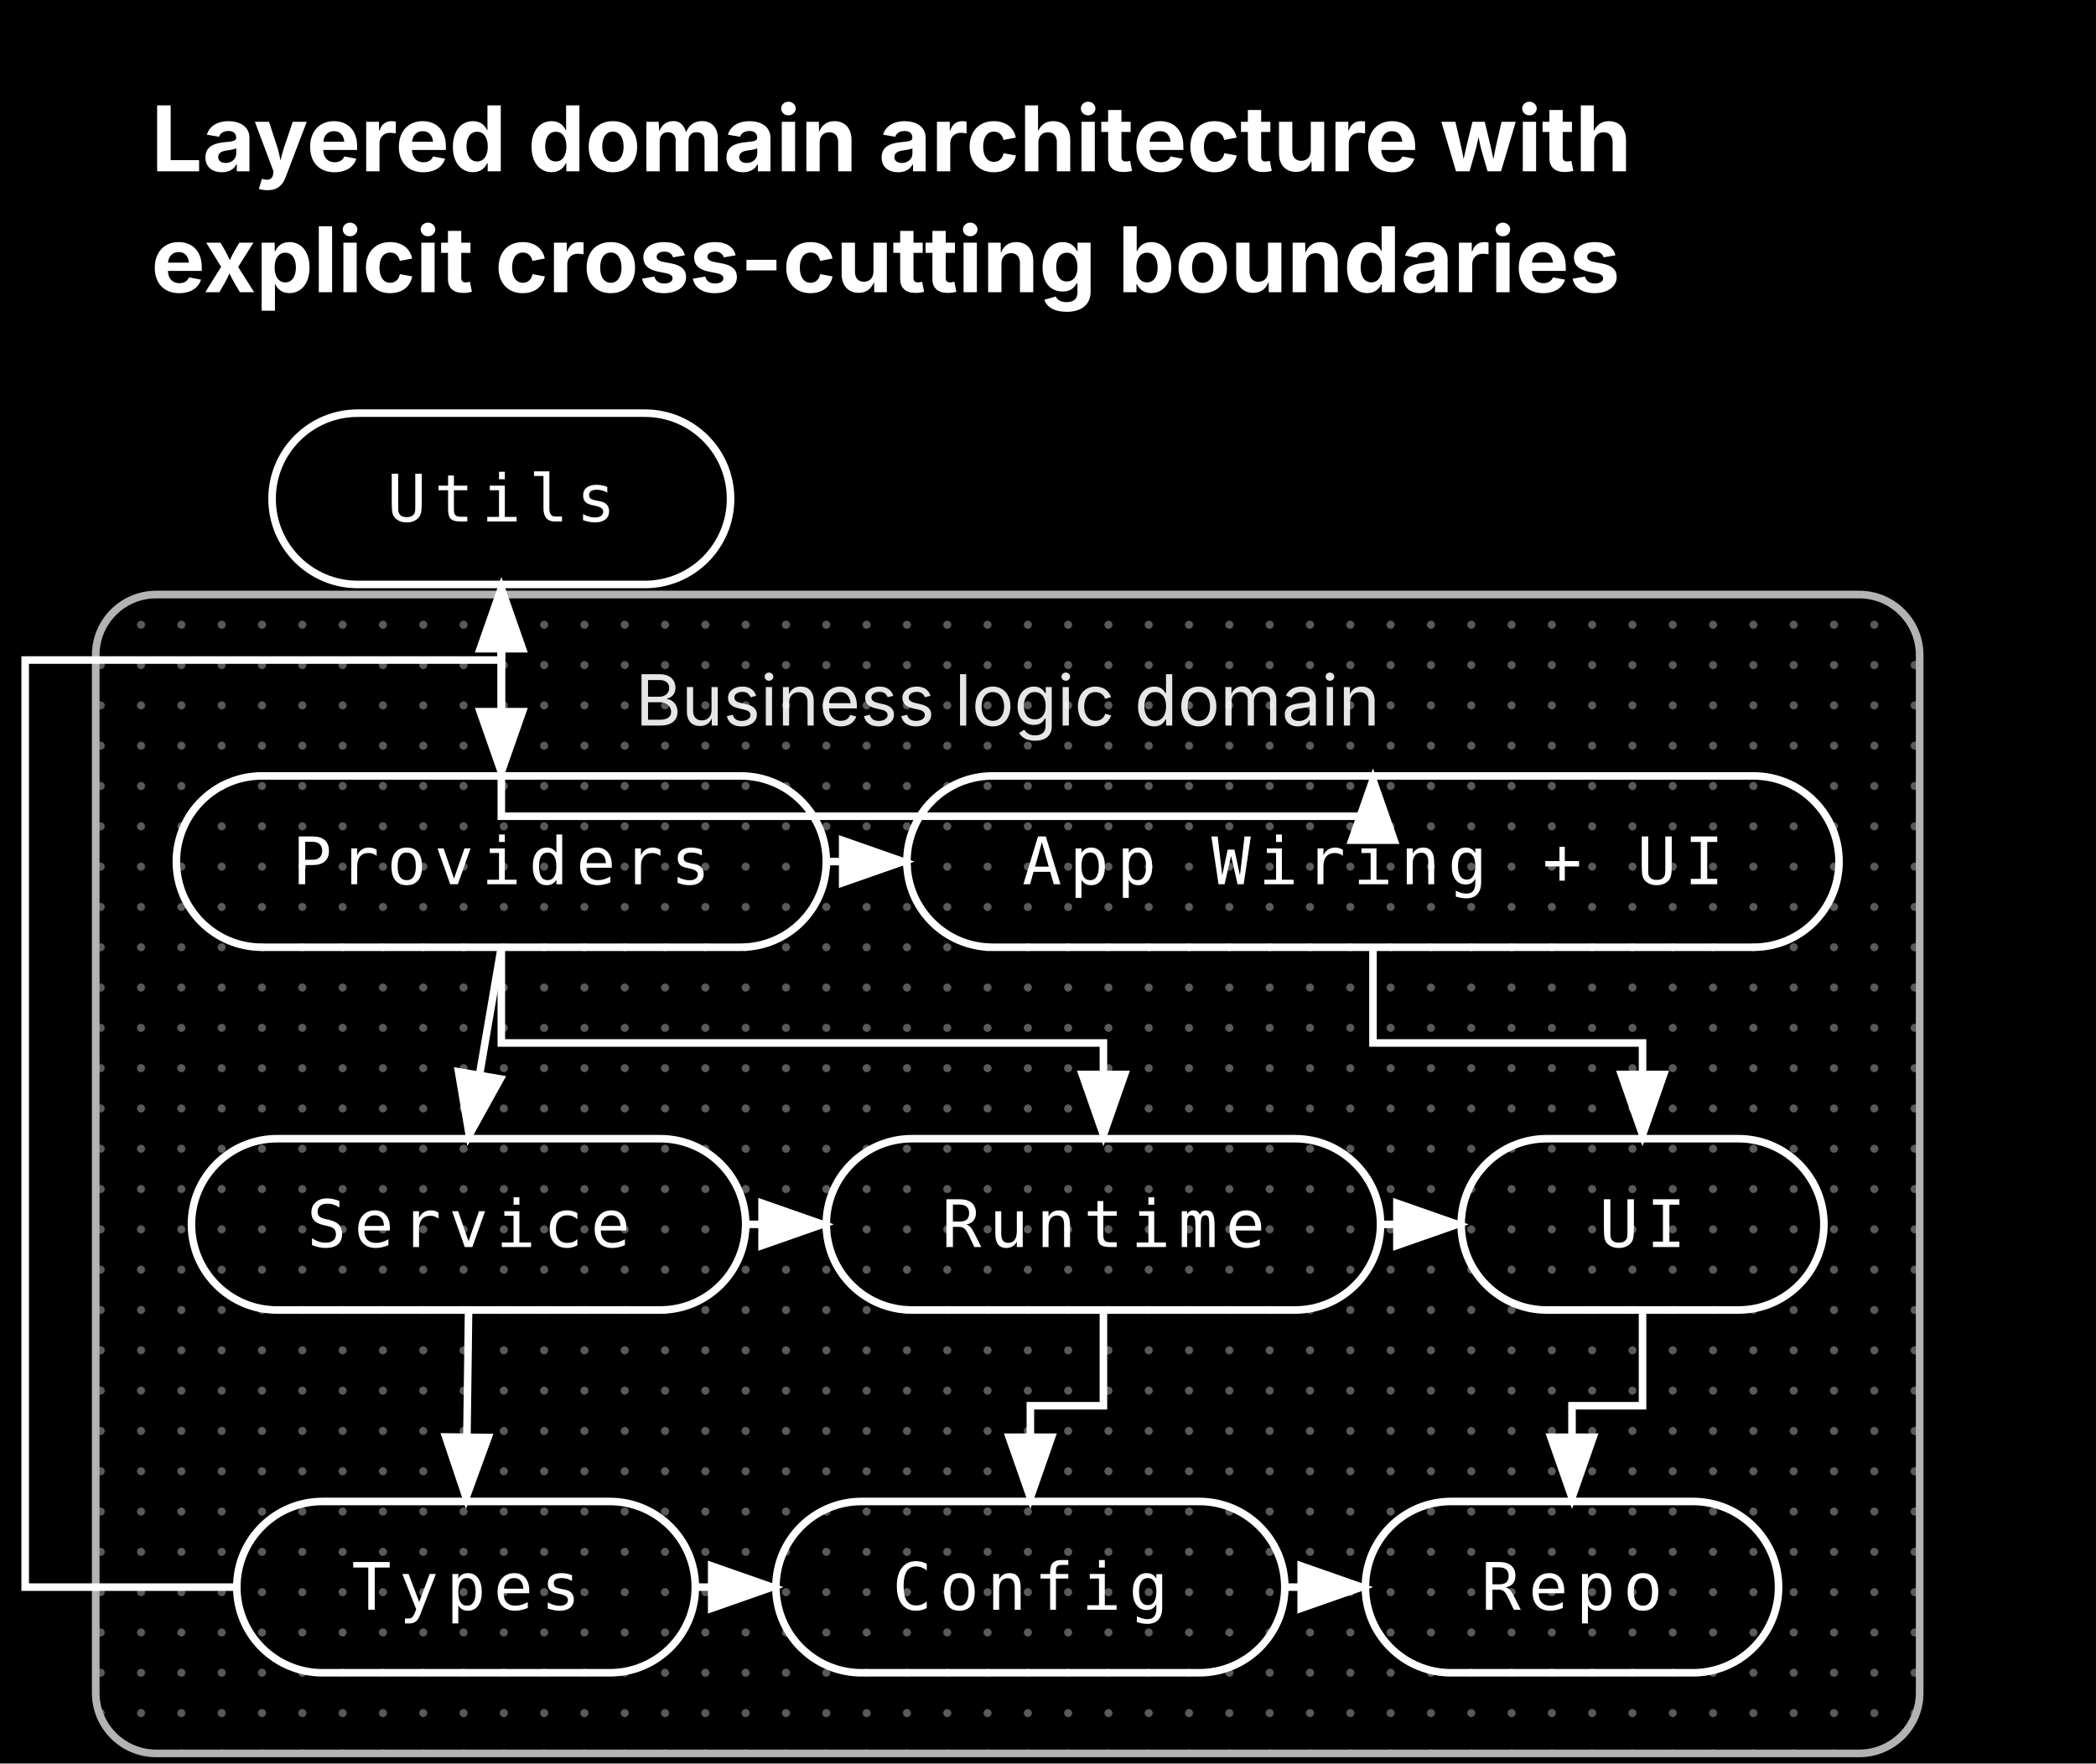
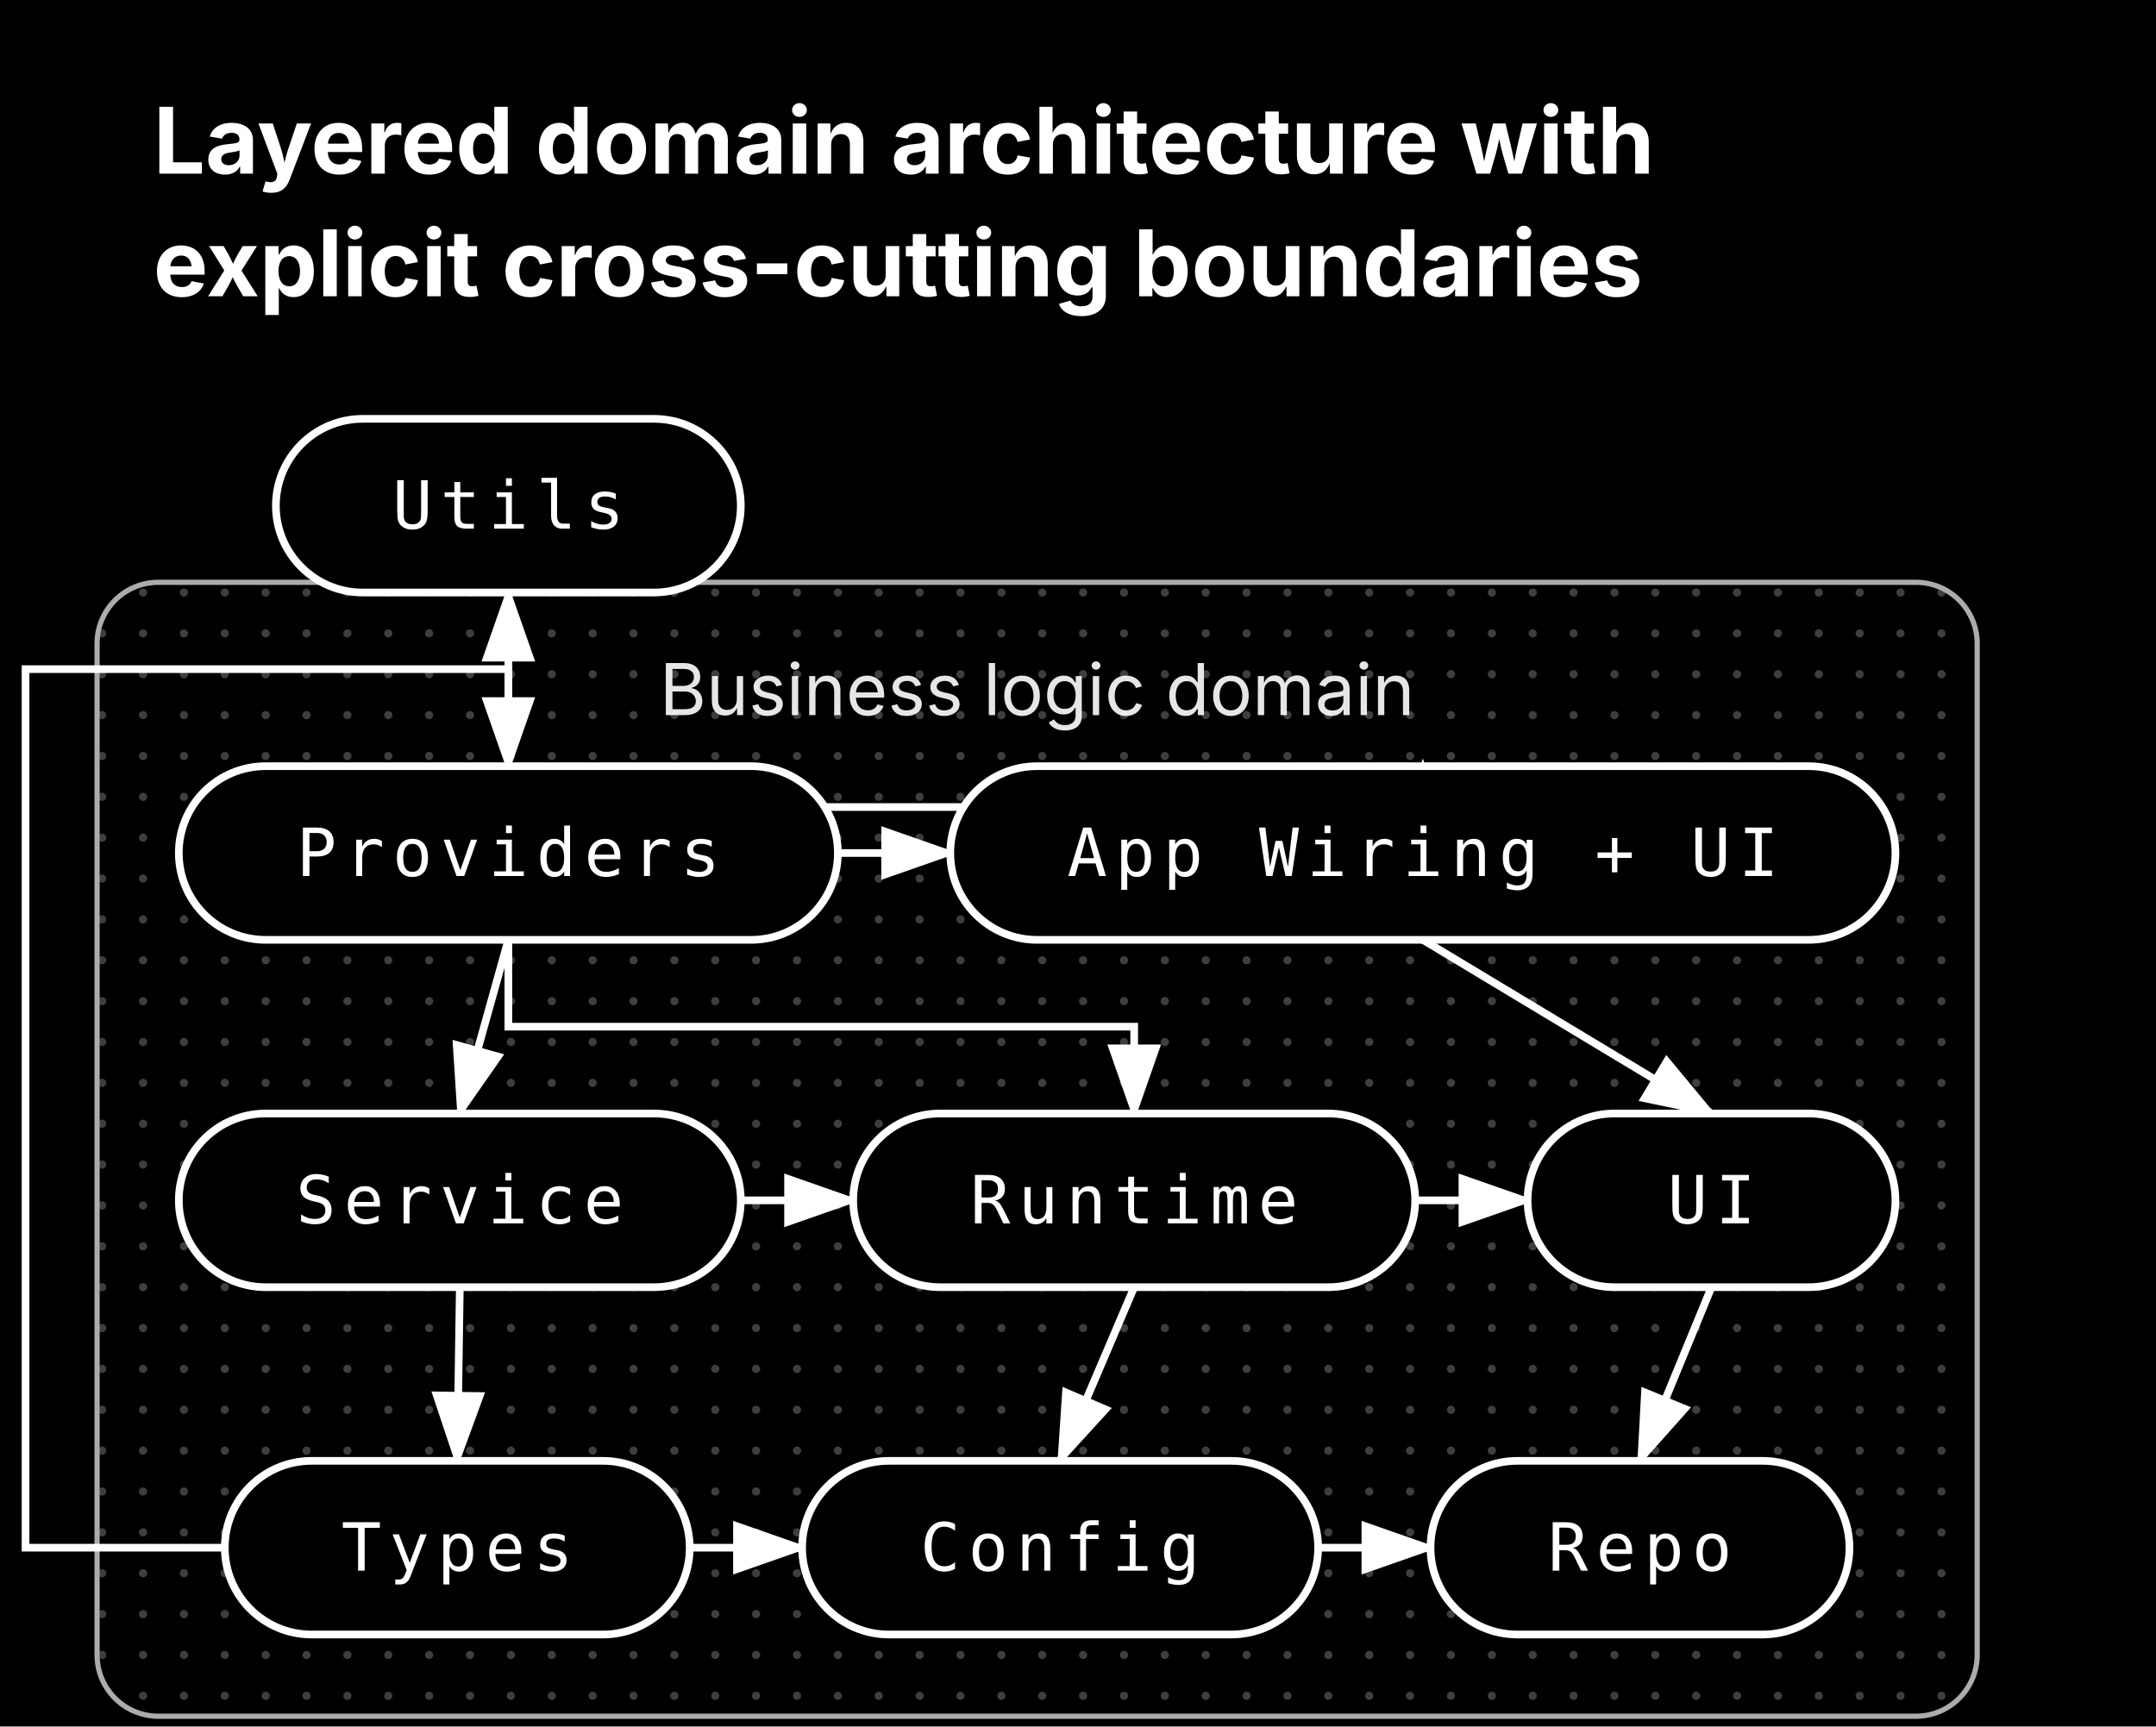
- <svg xmlns="http://www.w3.org/2000/svg" viewBox="0 0 416 350" width="416" height="350">
+ <svg xmlns="http://www.w3.org/2000/svg" viewBox="0 0 422 338" width="422" height="338">
  <defs>
    <pattern id="dotgrid" width="8" height="8" patternUnits="userSpaceOnUse">
      <rect width="8" height="8" fill="#000000" />
      <circle cx="4" cy="4" r="0.8" fill="#ffffff" opacity="0.7" />
    </pattern>
    <pattern id="crosshatch" width="8" height="8" patternUnits="userSpaceOnUse">
      <rect width="8" height="8" fill="#000000" />
      <path d="M0 8L8 0M-1 1L1 -1M7 9L9 7" stroke="#ffffff" stroke-width="0.8" opacity="0.2" />
    </pattern>
    <pattern id="hero" width="6" height="6" patternUnits="userSpaceOnUse">
      <rect width="6" height="6" fill="#222222" />
      <circle cx="3" cy="3" r="0.6" fill="#444444" opacity="0.5" />
    </pattern>
    <marker id="arrowhead" markerWidth="10" markerHeight="7" refX="9" refY="3.5" orient="auto" markerUnits="strokeWidth">
      <polygon points="0 0, 10 3.5, 0 7" fill="#ffffff" />
    </marker>
    <marker id="arrowhead-reverse" markerWidth="10" markerHeight="7" refX="1" refY="3.5" orient="auto" markerUnits="strokeWidth">
      <polygon points="10 0, 0 3.5, 10 7" fill="#ffffff" />
    </marker>
  </defs>
  <rect width="100%" height="100%" fill="#000000" />
  <g class="diagram">
    <text x="30" y="34" font-family="'Inter', 'Helvetica Neue', Arial, sans-serif" font-size="18" fill="#ffffff" font-weight="700">Layered domain architecture with</text>
    <text x="30" y="58" font-family="'Inter', 'Helvetica Neue', Arial, sans-serif" font-size="18" fill="#ffffff" font-weight="700">explicit cross-cutting boundaries</text>
-     <rect x="19" y="118" width="362" height="230" rx="12" fill="url(#dotgrid)" stroke="#ffffff" stroke-width="1.5" opacity="0.5" />
-     <rect x="19" y="118" width="362" height="230" rx="12" fill="none" stroke="#ffffff" stroke-width="1.5" opacity="0.4" />
-     <text x="200" y="144" font-family="'Inter', 'Helvetica Neue', Arial, sans-serif" font-size="14" fill="#ffffff" opacity="0.9" text-anchor="middle">Business logic domain</text>
-     <line x1="99.5" y1="116" x2="99.5" y2="154" stroke="#ffffff" stroke-width="1.5" marker-end="url(#arrowhead)" />
-     <polyline points="99.5,116 99.5,162 272.5,162 272.5,154" fill="none" stroke="#ffffff" stroke-width="1.5" marker-end="url(#arrowhead)" />
-     <line x1="164" y1="171" x2="180" y2="171" stroke="#ffffff" stroke-width="1.5" marker-end="url(#arrowhead)" />
-     <line x1="99.5" y1="188" x2="93" y2="226" stroke="#ffffff" stroke-width="1.5" marker-end="url(#arrowhead)" />
-     <polyline points="99.5,188 99.5,207 219,207 219,226" fill="none" stroke="#ffffff" stroke-width="1.5" marker-end="url(#arrowhead)" />
-     <polyline points="272.5,188 272.5,207 326,207 326,226" fill="none" stroke="#ffffff" stroke-width="1.5" marker-end="url(#arrowhead)" />
-     <line x1="148" y1="243" x2="164" y2="243" stroke="#ffffff" stroke-width="1.5" marker-end="url(#arrowhead)" />
-     <line x1="274" y1="243" x2="290" y2="243" stroke="#ffffff" stroke-width="1.5" marker-end="url(#arrowhead)" />
-     <line x1="93" y1="260" x2="92.5" y2="298" stroke="#ffffff" stroke-width="1.5" marker-end="url(#arrowhead)" />
-     <polyline points="219,260 219,279 204.5,279 204.5,298" fill="none" stroke="#ffffff" stroke-width="1.5" marker-end="url(#arrowhead)" />
-     <polyline points="326,260 326,279 312,279 312,298" fill="none" stroke="#ffffff" stroke-width="1.5" marker-end="url(#arrowhead)" />
-     <line x1="138" y1="315" x2="154" y2="315" stroke="#ffffff" stroke-width="1.5" marker-end="url(#arrowhead)" />
-     <line x1="255" y1="315" x2="271" y2="315" stroke="#ffffff" stroke-width="1.5" marker-end="url(#arrowhead)" />
-     <polyline points="47,315 5,315 5,131 99.5,131 99.5,116" fill="none" stroke="#ffffff" stroke-width="1.5" marker-end="url(#arrowhead)" />
-     <rect x="54" y="82" width="91" height="34" rx="17" fill="transparent" stroke="#ffffff" stroke-width="1.5" />
+     <rect x="19" y="114" width="368" height="222" rx="12" fill="url(#dotgrid)" stroke="#ffffff" stroke-width="1" opacity="0.35" />
+     <rect x="19" y="114" width="368" height="222" rx="12" fill="none" stroke="#ffffff" stroke-width="1" opacity="0.5" />
+     <text x="203" y="140" font-family="'Inter', 'Helvetica Neue', Arial, sans-serif" font-size="14" fill="#ffffff" opacity="0.9" text-anchor="middle">Business logic domain</text>
+     <line x1="99.5" y1="116" x2="99.5" y2="150" stroke="#ffffff" stroke-width="1.5" marker-end="url(#arrowhead)" />
+     <polyline points="99.5,116 99.5,158 278.5,158 278.5,150" fill="none" stroke="#ffffff" stroke-width="1.5" marker-end="url(#arrowhead)" />
+     <line x1="164" y1="167" x2="186" y2="167" stroke="#ffffff" stroke-width="1.5" marker-end="url(#arrowhead)" />
+     <line x1="99.5" y1="184" x2="90" y2="218" stroke="#ffffff" stroke-width="1.5" marker-end="url(#arrowhead)" />
+     <polyline points="99.5,184 99.5,201 222,201 222,218" fill="none" stroke="#ffffff" stroke-width="1.5" marker-end="url(#arrowhead)" />
+     <line x1="278.5" y1="184" x2="335" y2="218" stroke="#ffffff" stroke-width="1.5" marker-end="url(#arrowhead)" />
+     <line x1="145" y1="235" x2="167" y2="235" stroke="#ffffff" stroke-width="1.5" marker-end="url(#arrowhead)" />
+     <line x1="277" y1="235" x2="299" y2="235" stroke="#ffffff" stroke-width="1.5" marker-end="url(#arrowhead)" />
+     <line x1="90" y1="252" x2="89.5" y2="286" stroke="#ffffff" stroke-width="1.5" marker-end="url(#arrowhead)" />
+     <line x1="222" y1="252" x2="207.5" y2="286" stroke="#ffffff" stroke-width="1.5" marker-end="url(#arrowhead)" />
+     <line x1="335" y1="252" x2="321" y2="286" stroke="#ffffff" stroke-width="1.5" marker-end="url(#arrowhead)" />
+     <line x1="135" y1="303" x2="157" y2="303" stroke="#ffffff" stroke-width="1.5" marker-end="url(#arrowhead)" />
+     <line x1="258" y1="303" x2="280" y2="303" stroke="#ffffff" stroke-width="1.5" marker-end="url(#arrowhead)" />
+     <polyline points="44,303 5,303 5,131 99.5,131 99.5,116" fill="none" stroke="#ffffff" stroke-width="1.5" marker-end="url(#arrowhead)" />
+     <rect x="54" y="82" width="91" height="34" rx="17" fill="#000000" stroke="#ffffff" stroke-width="1.5" />
    <text x="99.5" y="99" font-family="'JetBrains Mono', 'Fira Code', 'SF Mono', 'Cascadia Code', monospace" font-size="13" fill="#ffffff" text-anchor="middle" dominant-baseline="central" letter-spacing="0.12em">Utils</text>
-     <rect x="35" y="154" width="129" height="34" rx="17" fill="transparent" stroke="#ffffff" stroke-width="1.5" />
-     <text x="99.5" y="171" font-family="'JetBrains Mono', 'Fira Code', 'SF Mono', 'Cascadia Code', monospace" font-size="13" fill="#ffffff" text-anchor="middle" dominant-baseline="central" letter-spacing="0.12em">Providers</text>
-     <rect x="180" y="154" width="185" height="34" rx="17" fill="transparent" stroke="#ffffff" stroke-width="1.5" />
-     <text x="272.5" y="171" font-family="'JetBrains Mono', 'Fira Code', 'SF Mono', 'Cascadia Code', monospace" font-size="13" fill="#ffffff" text-anchor="middle" dominant-baseline="central" letter-spacing="0.12em">App Wiring + UI</text>
-     <rect x="38" y="226" width="110" height="34" rx="17" fill="transparent" stroke="#ffffff" stroke-width="1.5" />
-     <text x="93" y="243" font-family="'JetBrains Mono', 'Fira Code', 'SF Mono', 'Cascadia Code', monospace" font-size="13" fill="#ffffff" text-anchor="middle" dominant-baseline="central" letter-spacing="0.12em">Service</text>
-     <rect x="164" y="226" width="110" height="34" rx="17" fill="transparent" stroke="#ffffff" stroke-width="1.5" />
-     <text x="219" y="243" font-family="'JetBrains Mono', 'Fira Code', 'SF Mono', 'Cascadia Code', monospace" font-size="13" fill="#ffffff" text-anchor="middle" dominant-baseline="central" letter-spacing="0.12em">Runtime</text>
-     <rect x="290" y="226" width="72" height="34" rx="17" fill="transparent" stroke="#ffffff" stroke-width="1.5" />
-     <text x="326" y="243" font-family="'JetBrains Mono', 'Fira Code', 'SF Mono', 'Cascadia Code', monospace" font-size="13" fill="#ffffff" text-anchor="middle" dominant-baseline="central" letter-spacing="0.12em">UI</text>
-     <rect x="47" y="298" width="91" height="34" rx="17" fill="transparent" stroke="#ffffff" stroke-width="1.5" />
-     <text x="92.5" y="315" font-family="'JetBrains Mono', 'Fira Code', 'SF Mono', 'Cascadia Code', monospace" font-size="13" fill="#ffffff" text-anchor="middle" dominant-baseline="central" letter-spacing="0.12em">Types</text>
-     <rect x="154" y="298" width="101" height="34" rx="17" fill="transparent" stroke="#ffffff" stroke-width="1.5" />
-     <text x="204.5" y="315" font-family="'JetBrains Mono', 'Fira Code', 'SF Mono', 'Cascadia Code', monospace" font-size="13" fill="#ffffff" text-anchor="middle" dominant-baseline="central" letter-spacing="0.12em">Config</text>
-     <rect x="271" y="298" width="82" height="34" rx="17" fill="transparent" stroke="#ffffff" stroke-width="1.5" />
-     <text x="312" y="315" font-family="'JetBrains Mono', 'Fira Code', 'SF Mono', 'Cascadia Code', monospace" font-size="13" fill="#ffffff" text-anchor="middle" dominant-baseline="central" letter-spacing="0.12em">Repo</text>
+     <rect x="35" y="150" width="129" height="34" rx="17" fill="#000000" stroke="#ffffff" stroke-width="1.5" />
+     <text x="99.5" y="167" font-family="'JetBrains Mono', 'Fira Code', 'SF Mono', 'Cascadia Code', monospace" font-size="13" fill="#ffffff" text-anchor="middle" dominant-baseline="central" letter-spacing="0.12em">Providers</text>
+     <rect x="186" y="150" width="185" height="34" rx="17" fill="#000000" stroke="#ffffff" stroke-width="1.5" />
+     <text x="278.5" y="167" font-family="'JetBrains Mono', 'Fira Code', 'SF Mono', 'Cascadia Code', monospace" font-size="13" fill="#ffffff" text-anchor="middle" dominant-baseline="central" letter-spacing="0.12em">App Wiring + UI</text>
+     <rect x="35" y="218" width="110" height="34" rx="17" fill="#000000" stroke="#ffffff" stroke-width="1.5" />
+     <text x="90" y="235" font-family="'JetBrains Mono', 'Fira Code', 'SF Mono', 'Cascadia Code', monospace" font-size="13" fill="#ffffff" text-anchor="middle" dominant-baseline="central" letter-spacing="0.12em">Service</text>
+     <rect x="167" y="218" width="110" height="34" rx="17" fill="#000000" stroke="#ffffff" stroke-width="1.5" />
+     <text x="222" y="235" font-family="'JetBrains Mono', 'Fira Code', 'SF Mono', 'Cascadia Code', monospace" font-size="13" fill="#ffffff" text-anchor="middle" dominant-baseline="central" letter-spacing="0.12em">Runtime</text>
+     <rect x="299" y="218" width="72" height="34" rx="17" fill="#000000" stroke="#ffffff" stroke-width="1.5" />
+     <text x="335" y="235" font-family="'JetBrains Mono', 'Fira Code', 'SF Mono', 'Cascadia Code', monospace" font-size="13" fill="#ffffff" text-anchor="middle" dominant-baseline="central" letter-spacing="0.12em">UI</text>
+     <rect x="44" y="286" width="91" height="34" rx="17" fill="#000000" stroke="#ffffff" stroke-width="1.5" />
+     <text x="89.5" y="303" font-family="'JetBrains Mono', 'Fira Code', 'SF Mono', 'Cascadia Code', monospace" font-size="13" fill="#ffffff" text-anchor="middle" dominant-baseline="central" letter-spacing="0.12em">Types</text>
+     <rect x="157" y="286" width="101" height="34" rx="17" fill="#000000" stroke="#ffffff" stroke-width="1.5" />
+     <text x="207.5" y="303" font-family="'JetBrains Mono', 'Fira Code', 'SF Mono', 'Cascadia Code', monospace" font-size="13" fill="#ffffff" text-anchor="middle" dominant-baseline="central" letter-spacing="0.12em">Config</text>
+     <rect x="280" y="286" width="82" height="34" rx="17" fill="#000000" stroke="#ffffff" stroke-width="1.5" />
+     <text x="321" y="303" font-family="'JetBrains Mono', 'Fira Code', 'SF Mono', 'Cascadia Code', monospace" font-size="13" fill="#ffffff" text-anchor="middle" dominant-baseline="central" letter-spacing="0.12em">Repo</text>
  </g>
</svg>
